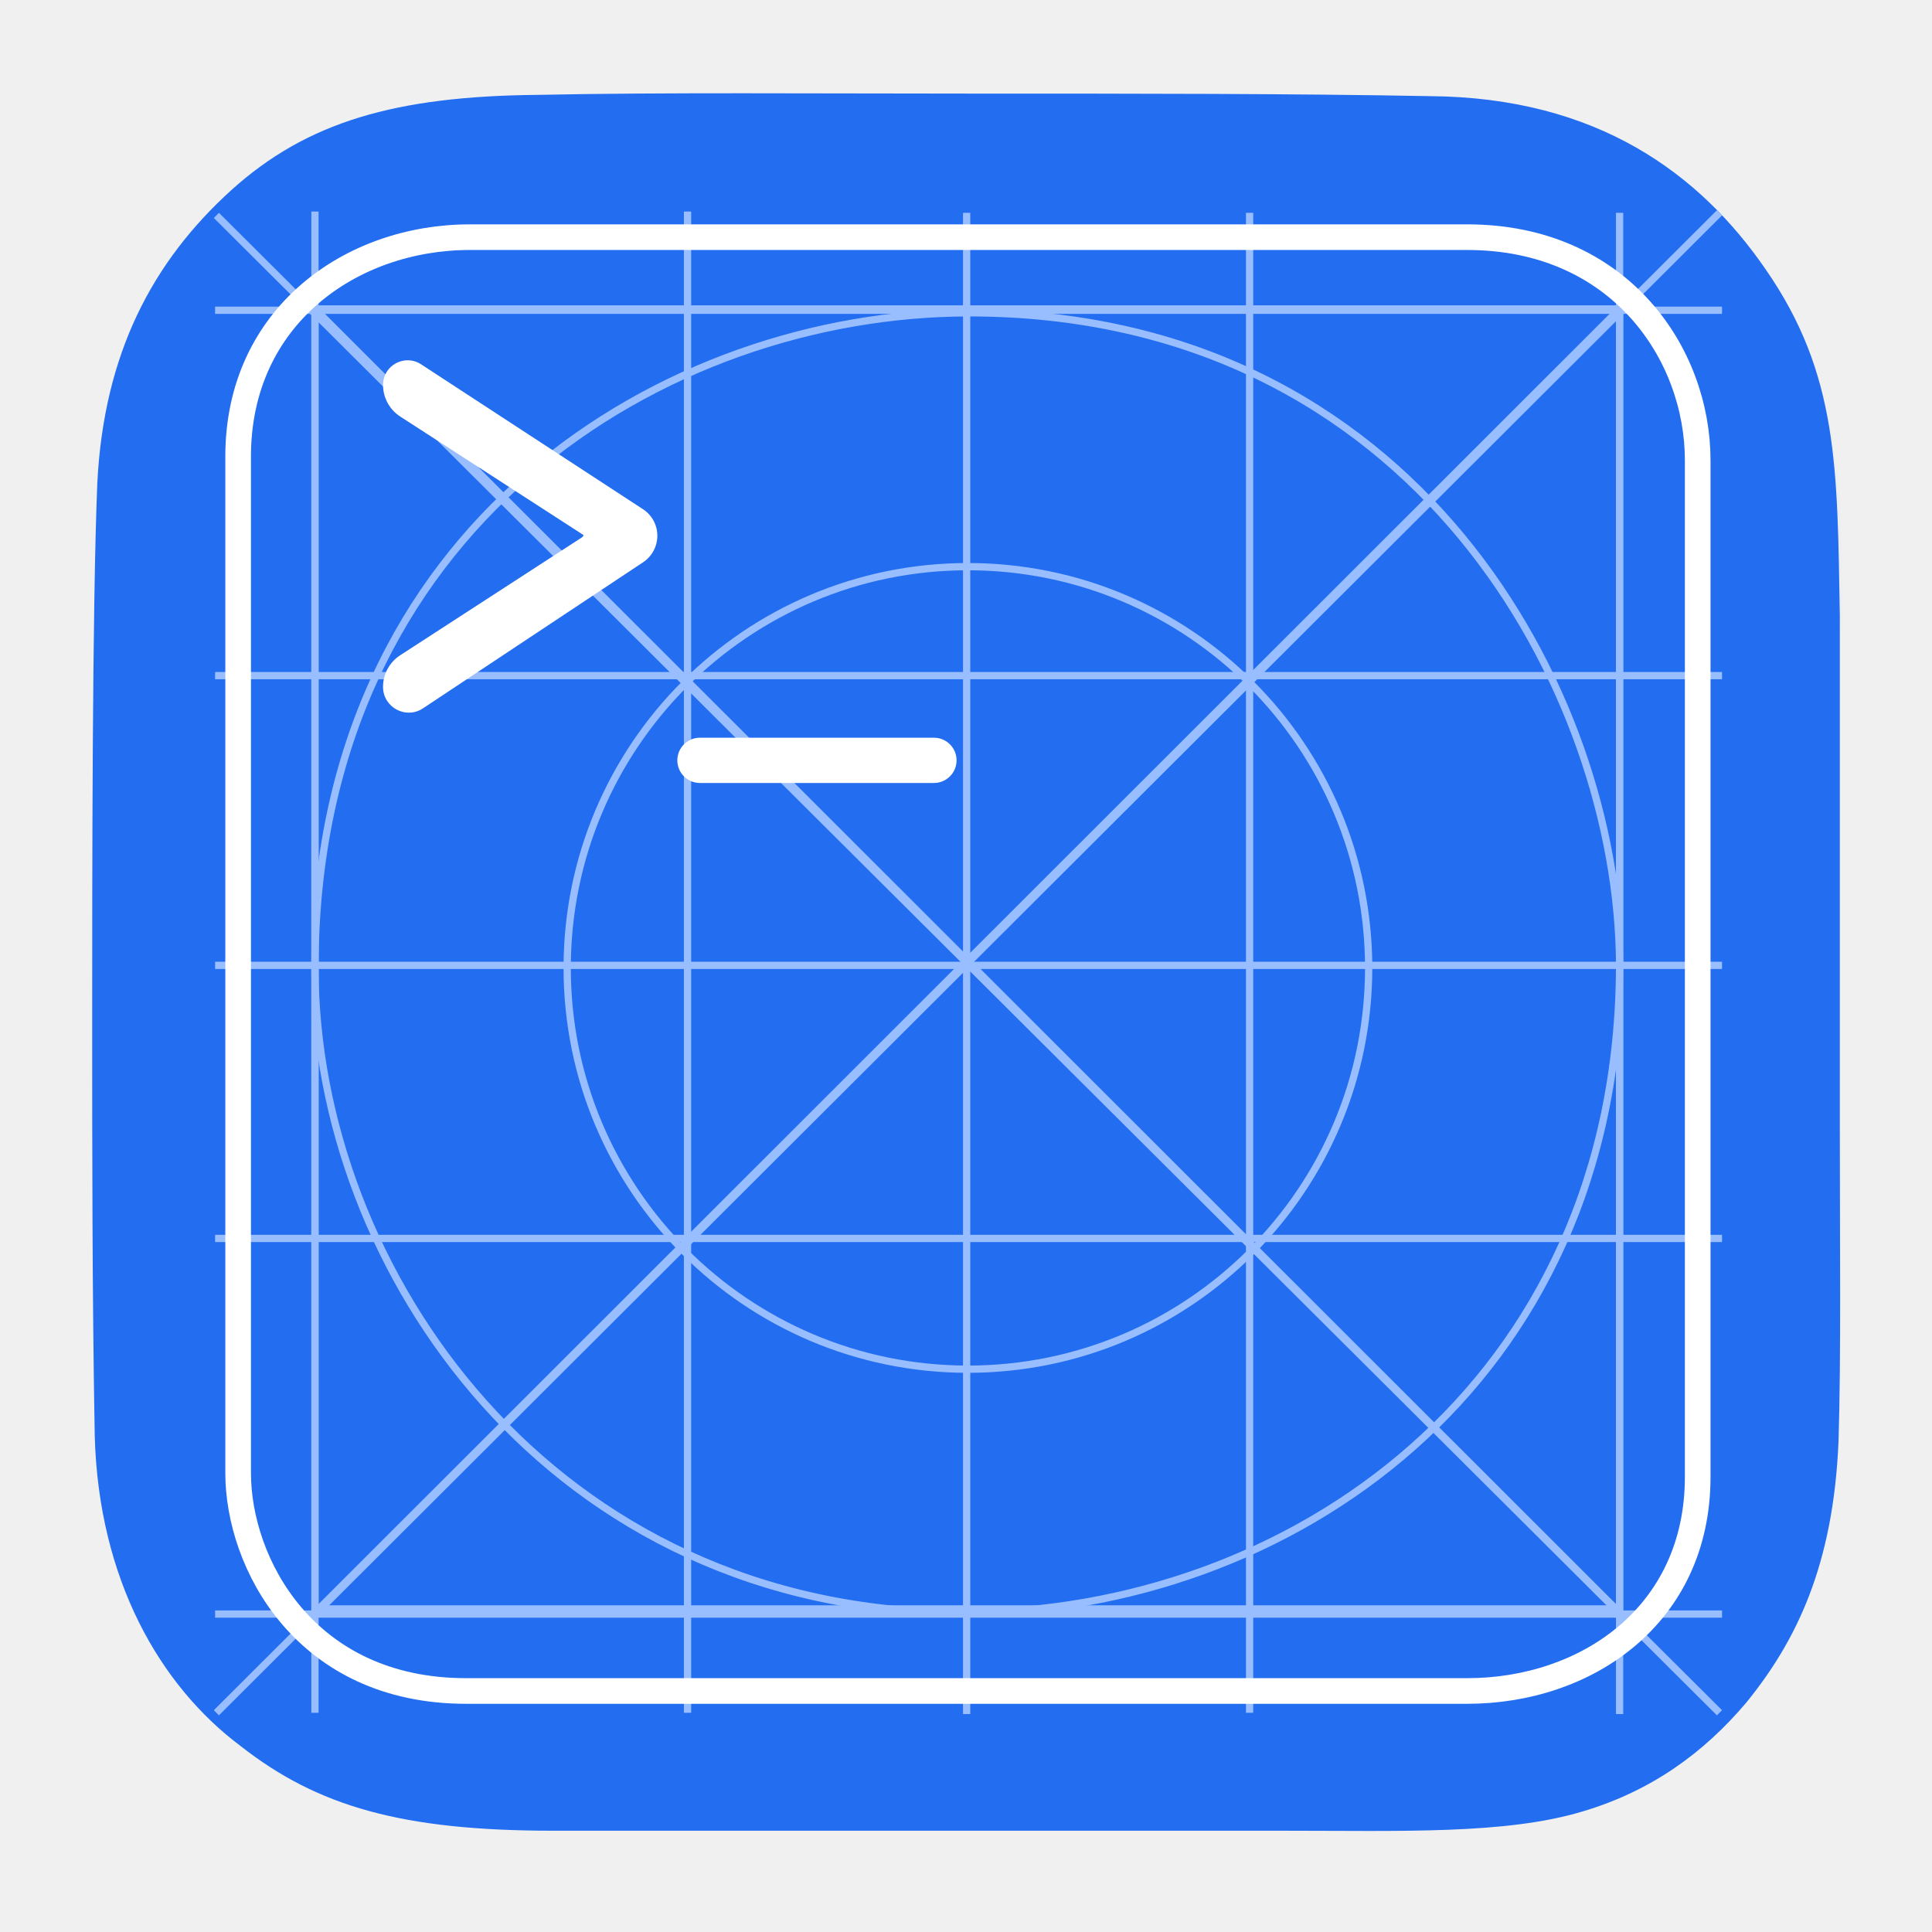
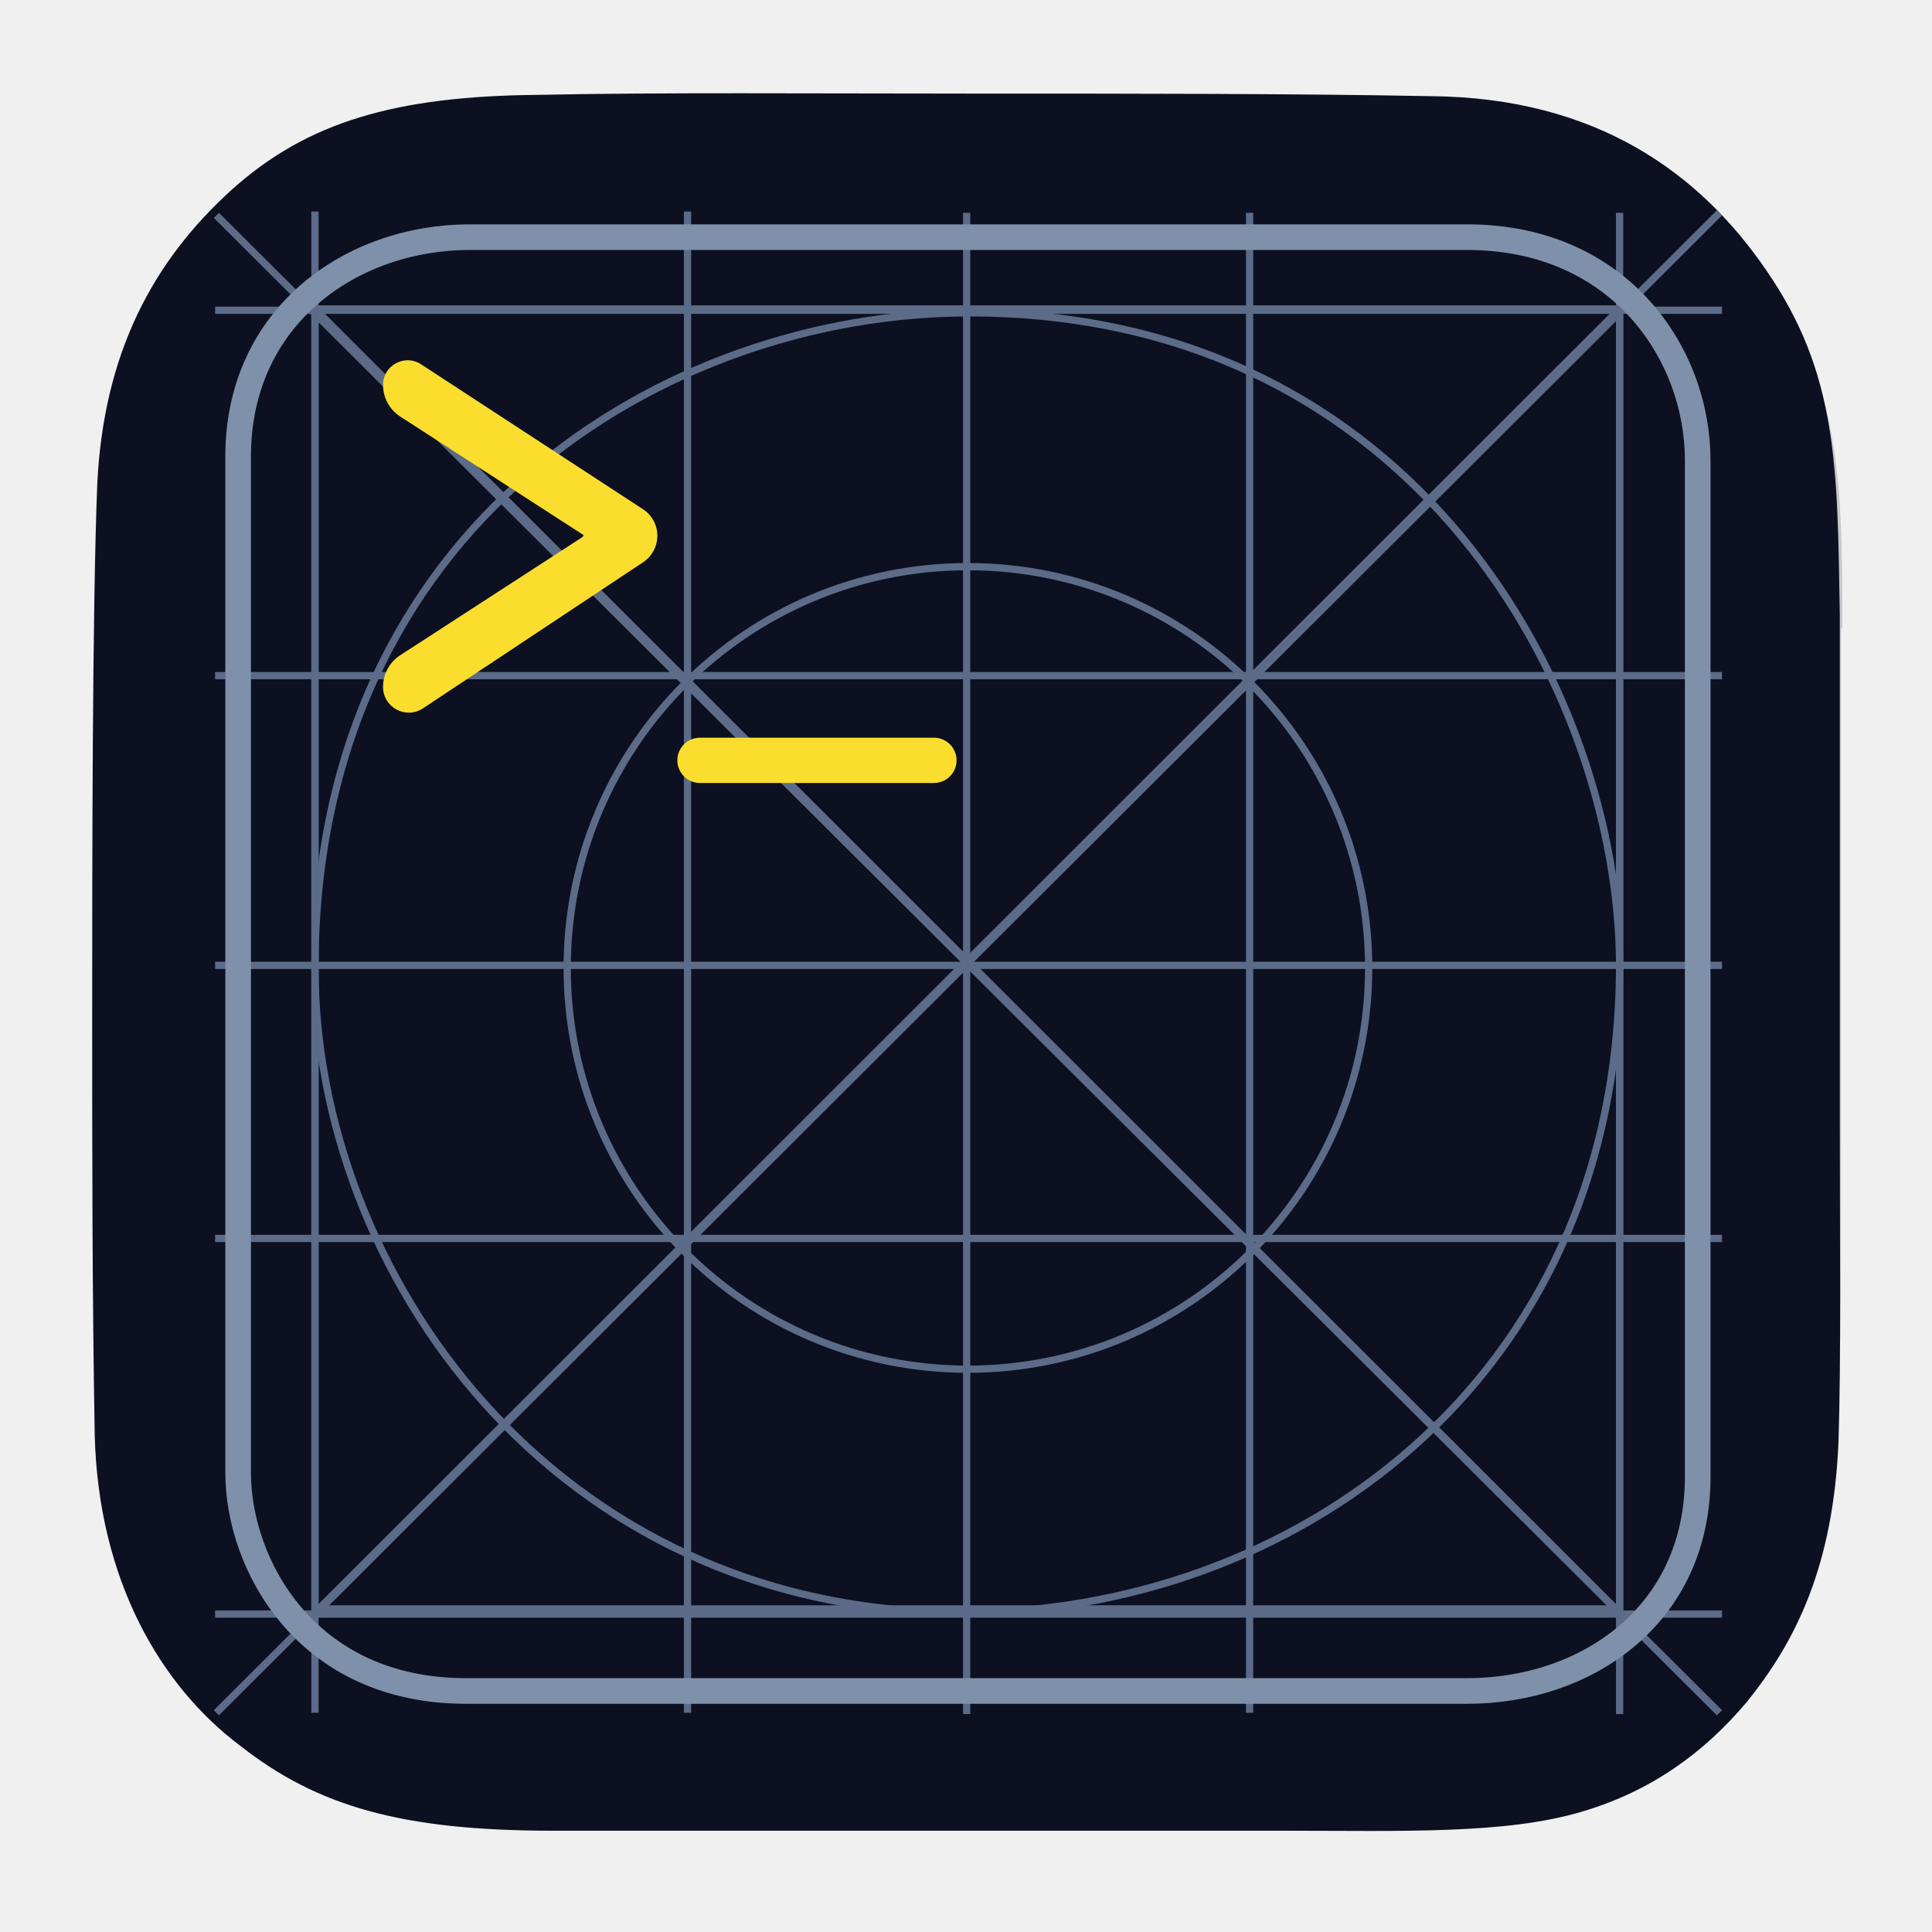
<svg xmlns="http://www.w3.org/2000/svg" width="1024px" height="1024px" viewBox="0 0 1024 1024" version="1.1">
  <g id="shell" stroke="none" fill="none" transform="translate(0, -0)" fill-rule="evenodd" stroke-width="1">
    <g id="icon" transform="translate(48.8588, 49.4333)">
-       <path d="M927.639,283.52 C927.639,204.019 926.282,155.774 889.638,106.171 C849.601,53.171 797.349,27.35 717.954,25.311 L463.48,24.632 L291.117,25.311 C203.579,25.311 148.612,23.273 91.61,59.965 C44.109,95.979 19.679,156.454 18.322,222.365 C16.965,288.276 16.286,438.445 16.286,500.279 C16.286,550.561 16.965,658.601 18.322,712.961 C20.358,789.744 49.537,836.629 84.146,867.206 C128.933,905.938 182.542,916.13 248.366,916.13 L662.309,916.13 C727.454,916.13 781.742,918.169 833.315,883.514 C878.781,852.257 916.103,806.052 923.568,733.346 C926.961,691.217 926.961,638.896 926.961,552.6 L926.961,283.52 L927.639,283.52 Z" id="Path" fill="#DDE4EC" opacity="0.2" />
-       <path d="M926.282,276.725 C924.925,198.583 925.604,148.979 886.924,93.261 C852.315,42.978 798.028,2.208 709.132,1.529 C637.879,0.17 553.734,0.17 463.48,0.17 C383.406,0.17 300.618,-0.51 236.151,0.849 C160.827,1.529 114.004,15.119 73.967,51.132 C31.894,89.184 6.107,138.107 2.714,206.737 C0,273.327 0,415.342 0,492.804 C0,557.356 0,636.857 1.357,711.602 C3.393,787.705 35.966,844.104 78.717,876.04 C119.433,907.976 164.22,920.887 244.294,920.887 L631.093,920.887 C694.203,920.887 749.169,922.925 789.885,910.694 C826.529,899.822 854.351,879.437 876.745,852.937 C903.21,820.321 922.889,780.231 925.604,714.32 C926.961,670.153 926.282,610.357 926.282,548.523 L926.282,276.725 L926.282,276.725 Z" id="Path" fill="#236DF1" />
-       <line x1="65.824" y1="64.722" x2="862.494" y2="858.373" id="Path" stroke="#98BEFF" stroke-width="3.847" />
-       <line x1="862.494" y1="63.363" x2="65.824" y2="858.373" id="Path" stroke="#98BEFF" stroke-width="3.847" />
-       <polygon id="Path" stroke="#98BEFF" stroke-width="3.847" points="809.564 114.325 118.076 114.325 118.076 803.334 809.564 803.334" />
-       <path d="M118.076,62.683 L118.076,858.373 M315.547,62.683 L315.547,858.373 M463.48,63.363 L463.48,859.052 M613.45,63.363 L613.45,858.373 M809.564,63.363 L809.564,859.052 M65.145,115.005 L863.852,115.005 M65.145,806.052 L863.852,806.052 M65.145,606.96 L863.852,606.96 M65.145,462.227 L863.852,462.227 M65.145,308.661 L863.852,308.661" id="Shape" stroke="#98BEFF" stroke-width="3.847" />
-       <path d="M464.838,116.364 C304.011,116.364 118.076,229.16 118.076,463.586 C118.076,623.267 242.937,805.372 462.123,805.372 C633.129,805.372 809.564,685.781 809.564,461.547 C808.885,317.494 701.667,116.364 464.838,116.364 Z" id="Path" stroke="#98BEFF" stroke-width="3.847" />
-       <ellipse id="Oval" stroke="#98BEFF" stroke-width="3.847" cx="464.159" cy="463.586" rx="212.4" ry="212.682" />
-       <line x1="118.076" y1="114.325" x2="809.564" y2="805.372" id="Path" stroke="#98BEFF" stroke-width="3.847" />
-       <line x1="809.564" y1="114.325" x2="118.076" y2="805.372" id="Path" stroke="#98BEFF" stroke-width="3.847" />
-       <path d="M728.811,76.273 L200.186,76.273 C137.076,76.273 77.36,118.402 77.36,192.467 L77.36,731.307 C77.36,778.872 112.647,846.822 198.15,846.822 L728.811,846.822 C791.92,846.822 850.958,806.731 850.958,733.346 L850.958,194.506 C850.958,138.107 809.564,76.273 728.811,76.273 Z" id="Path" stroke="#FFFFFF" stroke-width="13.588" />
-       <g id="z_" transform="translate(132.1412, 87.5667)" fill="#FFFFFF">
+       <path d="M927.639,283.52 C927.639,204.019 926.282,155.774 889.638,106.171 C849.601,53.171 797.349,27.35 717.954,25.311 L463.48,24.632 L291.117,25.311 C203.579,25.311 148.612,23.273 91.61,59.965 C44.109,95.979 19.679,156.454 18.322,222.365 C16.965,288.276 16.286,438.445 16.286,500.279 C16.286,550.561 16.965,658.601 18.322,712.961 C20.358,789.744 49.537,836.629 84.146,867.206 C128.933,905.938 182.542,916.13 248.366,916.13 L662.309,916.13 C727.454,916.13 781.742,918.169 833.315,883.514 C878.781,852.257 916.103,806.052 923.568,733.346 C926.961,691.217 926.961,638.896 926.961,552.6 L926.961,283.52 L927.639,283.52 Z" id="Path" fill="#1E2840" opacity="0.2" />
+       <path d="M926.282,276.725 C924.925,198.583 925.604,148.979 886.924,93.261 C852.315,42.978 798.028,2.208 709.132,1.529 C637.879,0.17 553.734,0.17 463.48,0.17 C383.406,0.17 300.618,-0.51 236.151,0.849 C160.827,1.529 114.004,15.119 73.967,51.132 C31.894,89.184 6.107,138.107 2.714,206.737 C0,273.327 0,415.342 0,492.804 C0,557.356 0,636.857 1.357,711.602 C3.393,787.705 35.966,844.104 78.717,876.04 C119.433,907.976 164.22,920.887 244.294,920.887 L631.093,920.887 C694.203,920.887 749.169,922.925 789.885,910.694 C826.529,899.822 854.351,879.437 876.745,852.937 C903.21,820.321 922.889,780.231 925.604,714.32 C926.961,670.153 926.282,610.357 926.282,548.523 L926.282,276.725 L926.282,276.725 Z" id="Path" fill="#0C1021" />
+       <line x1="65.824" y1="64.722" x2="862.494" y2="858.373" id="Path" stroke="#5B6B88" stroke-width="3.847" />
+       <line x1="862.494" y1="63.363" x2="65.824" y2="858.373" id="Path" stroke="#5B6B88" stroke-width="3.847" />
+       <polygon id="Path" stroke="#5B6B88" stroke-width="3.847" points="809.564 114.325 118.076 114.325 118.076 803.334 809.564 803.334" />
+       <path d="M118.076,62.683 L118.076,858.373 M315.547,62.683 L315.547,858.373 M463.48,63.363 L463.48,859.052 M613.45,63.363 L613.45,858.373 M809.564,63.363 L809.564,859.052 M65.145,115.005 L863.852,115.005 M65.145,806.052 L863.852,806.052 M65.145,606.96 L863.852,606.96 M65.145,462.227 L863.852,462.227 M65.145,308.661 L863.852,308.661" id="Shape" stroke="#5B6B88" stroke-width="3.847" />
+       <path d="M464.838,116.364 C304.011,116.364 118.076,229.16 118.076,463.586 C118.076,623.267 242.937,805.372 462.123,805.372 C633.129,805.372 809.564,685.781 809.564,461.547 C808.885,317.494 701.667,116.364 464.838,116.364 Z" id="Path" stroke="#5B6B88" stroke-width="3.847" />
+       <ellipse id="Oval" stroke="#5B6B88" stroke-width="3.847" cx="464.159" cy="463.586" rx="212.4" ry="212.682" />
+       <line x1="118.076" y1="114.325" x2="809.564" y2="805.372" id="Path" stroke="#5B6B88" stroke-width="3.847" />
+       <line x1="809.564" y1="114.325" x2="118.076" y2="805.372" id="Path" stroke="#5B6B88" stroke-width="3.847" />
+       <path d="M728.811,76.273 L200.186,76.273 C137.076,76.273 77.36,118.402 77.36,192.467 L77.36,731.307 C77.36,778.872 112.647,846.822 198.15,846.822 L728.811,846.822 C791.92,846.822 850.958,806.731 850.958,733.346 L850.958,194.506 C850.958,138.107 809.564,76.273 728.811,76.273 Z" id="Path" stroke="#7F90AA" stroke-width="13.588" />
+       <g id="z_" transform="translate(132.1412, 87.5667)" fill="#FBDE2D">
        <path d="M42.177,56.088 L159.809,132.898 C164.549,135.993 167.406,141.271 167.406,146.932 C167.406,152.599 164.568,157.889 159.846,161.022 L43.2,238.431 C34.132,244.449 22.015,237.947 22.015,227.065 C22.015,220.288 25.446,213.972 31.132,210.285 L127.33,147.897 C127.637,147.698 127.906,147.446 128.126,147.153 C128.306,146.914 128.245,146.573 127.993,146.41 L31.156,83.798 C25.456,80.113 22.015,73.789 22.015,67.003 L22.015,67.003 C22.015,56.648 33.507,50.427 42.177,56.088 Z" id="Path" />
        <rect id="Rectangle" x="178" y="254" width="148" height="24" rx="12" />
      </g>
    </g>
  </g>
</svg>
